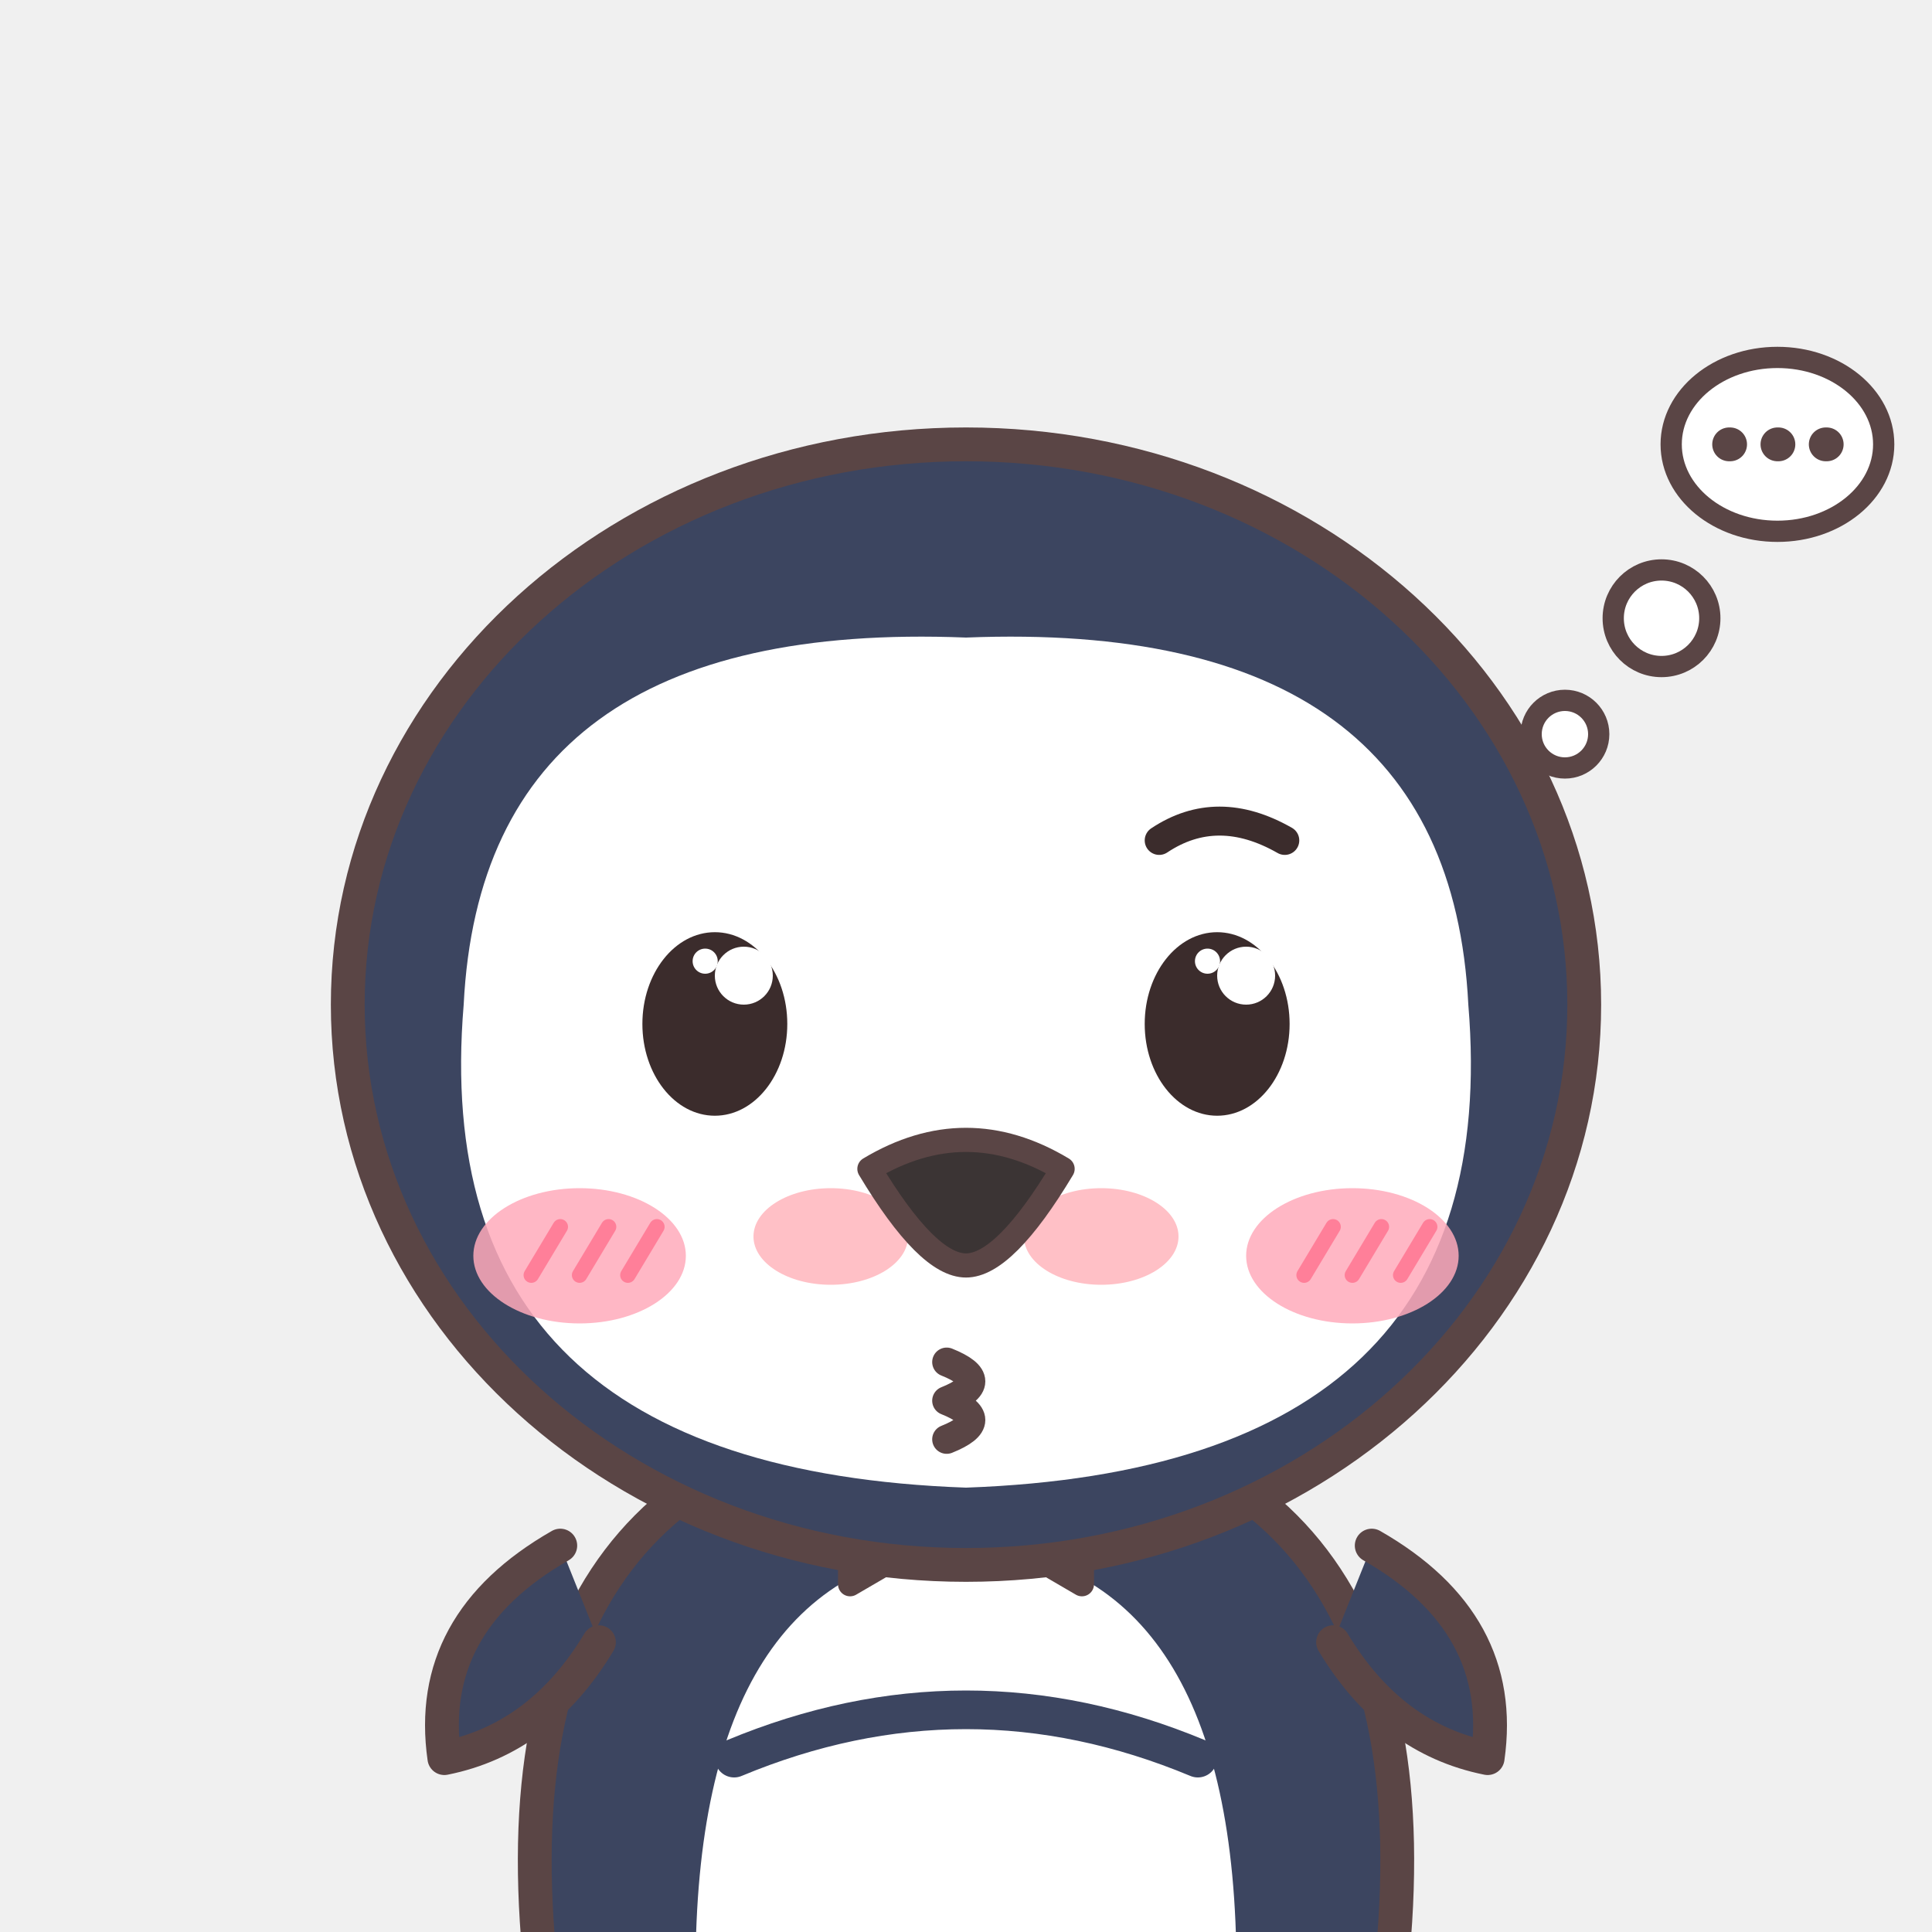
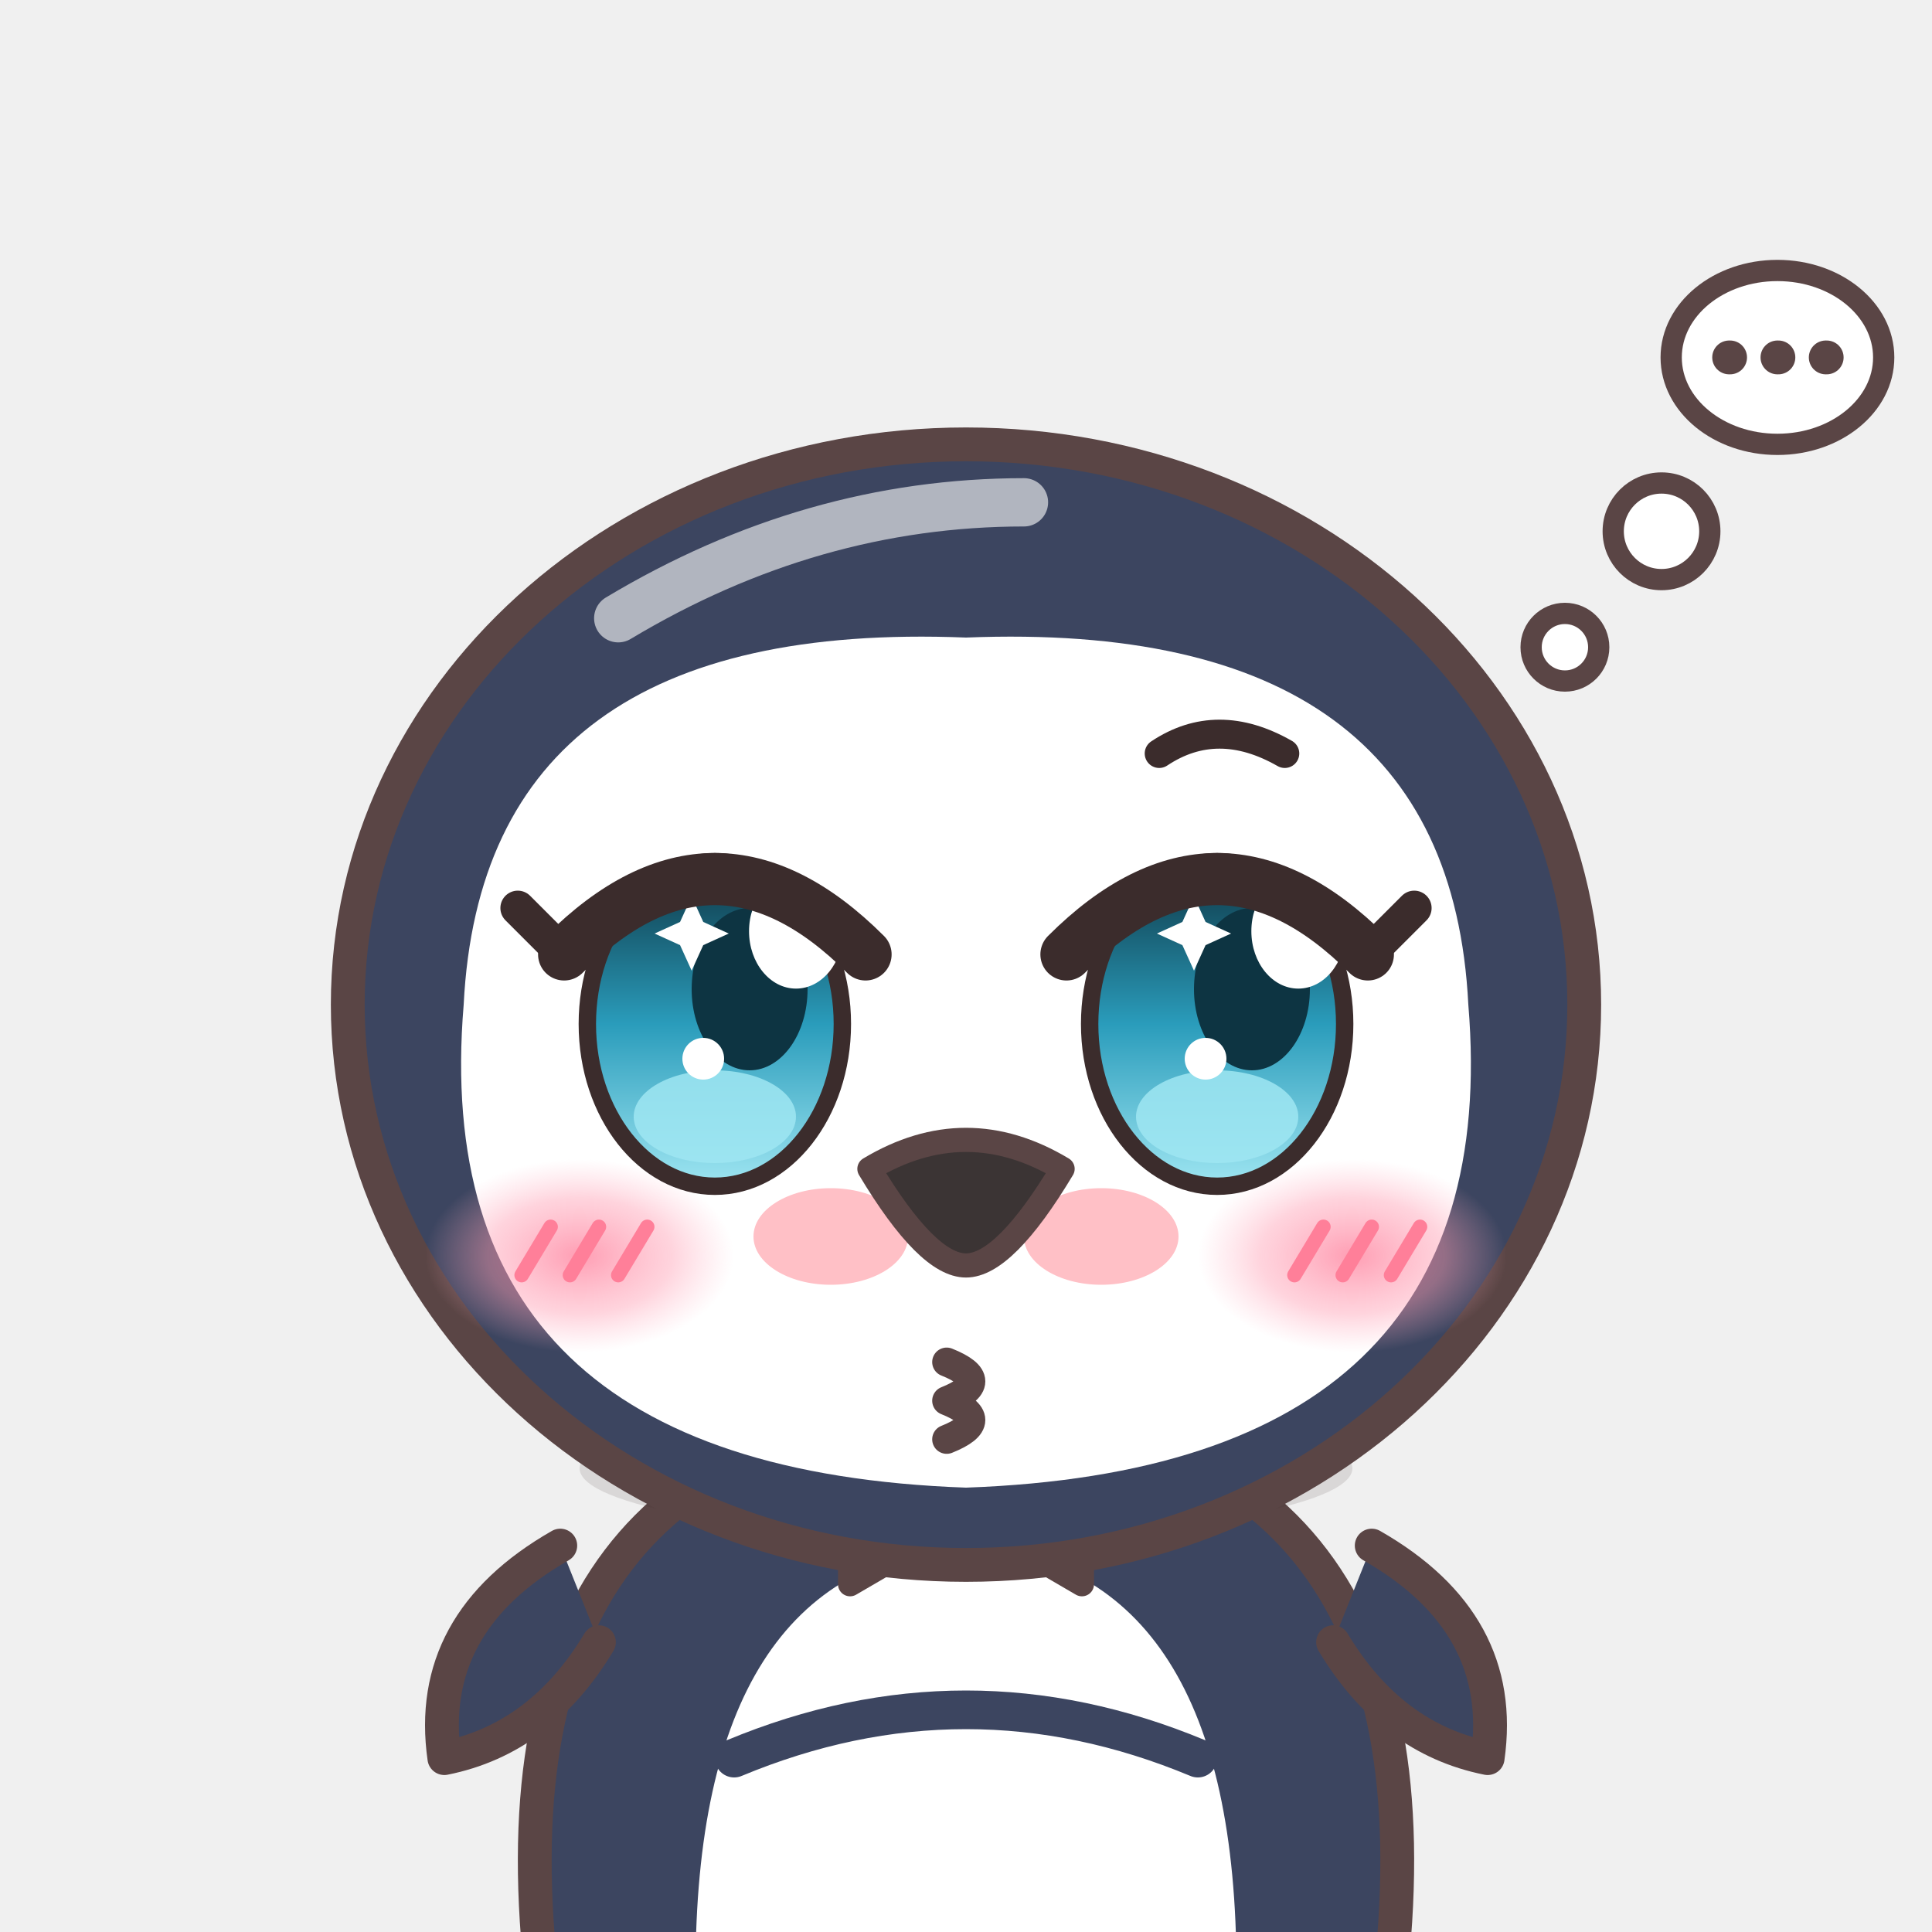
<svg xmlns="http://www.w3.org/2000/svg" viewBox="0 0 200 200" role="img" aria-label="フンボルトペンギン">
+   <defs>
+     <linearGradient id="penguin-iris" x1="0" y1="0" x2="0" y2="1">
+       <stop offset="0" stop-color="#0d3442" />
+       <stop offset="0.5" stop-color="#2a9cbb" />
+       <stop offset="1" stop-color="#9fe6f2" />
+     </linearGradient>
+     <radialGradient id="penguin-blush">
+       <stop offset="0" stop-color="#ff7d9a" stop-opacity="0.75" />
+       <stop offset="0.6" stop-color="#ff9fb4" stop-opacity="0.45" />
+       <stop offset="1" stop-color="#ffb3c4" stop-opacity="0" />
+     </radialGradient>
+   </defs>
  <path d="M56 204 Q50 148 100 146 Q150 148 144 204 Z" fill="#3c4560" stroke="#5a4545" stroke-width="3.5" stroke-linejoin="round" stroke-linecap="round" />
  <path d="M72 204 Q72 162 100 160 Q128 162 128 204 Z" fill="#fff" />
  <path d="M76 182 Q100 172 124 182" fill="none" stroke="#3c4560" stroke-width="4" stroke-linecap="round" />
  <path d="M88 150 L100 157 L88 164 Z M112 150 L100 157 L112 164 Z" fill="#5cc3dd" stroke="#5a4545" stroke-width="2.5" stroke-linejoin="round" stroke-linecap="round" />
  <circle cx="100" cy="157" r="3.5" fill="#5cc3dd" stroke="#5a4545" stroke-width="2.5" stroke-linejoin="round" stroke-linecap="round" />
  <path d="M58 160 q-14 8 -12 22 q10 -2 16 -12" fill="#3c4560" stroke="#5a4545" stroke-width="3.5" stroke-linejoin="round" stroke-linecap="round" />
  <path d="M142 160 q14 8 12 22 q-10 -2 -16 -12" fill="#3c4560" stroke="#5a4545" stroke-width="3.5" stroke-linejoin="round" stroke-linecap="round" />
+   <ellipse cx="100" cy="152" rx="40" ry="7" fill="#3b2c2c" opacity="0.13" />
  <ellipse cx="100" cy="104" rx="64" ry="58" fill="#3c4560" stroke="#5a4545" stroke-width="3.5" stroke-linejoin="round" stroke-linecap="round" />
  <path d="M48 104 Q50 64 100 66 Q150 64 152 104 Q156 152 100 154 Q44 152 48 104 Z" fill="#fff" />
  <ellipse cx="86" cy="128" rx="8" ry="5" fill="#ffc0c6" />
  <ellipse cx="114" cy="128" rx="8" ry="5" fill="#ffc0c6" />
  <path d="M90 121 Q100 115 110 121 Q104 131 100 131 Q96 131 90 121 Z" fill="#3b3434" stroke="#5a4545" stroke-width="2.5" stroke-linejoin="round" stroke-linecap="round" />
-   <ellipse cx="60" cy="130" rx="11" ry="7" fill="#ffaabb" opacity="0.85" />
-   <path d="M55 132 l3 -5 M60 132 l3 -5 M65 132 l3 -5" stroke="#ff7f99" stroke-width="1.6" stroke-linecap="round" />
-   <ellipse cx="140" cy="130" rx="11" ry="7" fill="#ffaabb" opacity="0.85" />
-   <path d="M135 132 l3 -5 M140 132 l3 -5 M145 132 l3 -5" stroke="#ff7f99" stroke-width="1.6" stroke-linecap="round" />
-   <path d="M120 87 Q126 83 133 87" fill="none" stroke="#3b2c2c" stroke-width="3" stroke-linecap="round" />
-   <ellipse cx="74" cy="106" rx="7.5" ry="9.5" fill="#3b2c2c" />
-   <circle cx="77" cy="101" r="3" fill="#fff" />
-   <circle cx="73" cy="99.5" r="1.3" fill="#fff" />
-   <ellipse cx="126" cy="106" rx="7.5" ry="9.5" fill="#3b2c2c" />
-   <circle cx="129" cy="101" r="3" fill="#fff" />
-   <circle cx="125" cy="99.5" r="1.3" fill="#fff" />
+   <path d="M64 64 Q84 52 106 52" fill="none" stroke="#fff" stroke-opacity="0.6" stroke-width="5" stroke-linecap="round" />
+   <ellipse cx="60" cy="130" rx="16" ry="10" fill="url(#penguin-blush)" />
+   <path d="M54 132 l3 -5 M59 132 l3 -5 M64 132 l3 -5" stroke="#ff7f99" stroke-width="1.5" stroke-linecap="round" />
+   <ellipse cx="140" cy="130" rx="16" ry="10" fill="url(#penguin-blush)" />
+   <path d="M134 132 l3 -5 M139 132 l3 -5 M144 132 l3 -5" stroke="#ff7f99" stroke-width="1.5" stroke-linecap="round" />
+   <path d="M120 78 Q126 74 133 78" fill="none" stroke="#3b2c2c" stroke-width="3" stroke-linecap="round" />
+   <g transform="translate(74 106) scale(1.2) translate(-74 -106)">
+     <ellipse cx="74" cy="106" rx="11" ry="14" fill="url(#penguin-iris)" stroke="#3b2c2c" stroke-width="1.5" />
+     <ellipse cx="77" cy="103" rx="5" ry="7" fill="#0d3442" />
+     <ellipse cx="74" cy="114" rx="7" ry="4" fill="#9fe6f2" opacity="0.85" />
+     <ellipse cx="81" cy="98" rx="4.05" ry="4.95" fill="#fff" />
+     <circle cx="73" cy="109" r="1.8" fill="#fff" />
+     <path d="M72 95 l1 2.2 2.2 1 -2.2 1 -1 2.2 -1 -2.2 -2.2 -1 2.2 -1z" fill="#fff" />
+     <path d="M61 100 Q74 87 87 100" fill="none" stroke="#3b2c2c" stroke-width="4.5" stroke-linecap="round" stroke-linejoin="round" />
+     <path d="M61 100 l-4 -4" fill="none" stroke="#3b2c2c" stroke-width="3" stroke-linecap="round" stroke-linejoin="round" />
+   </g>
+   <g transform="translate(126 106) scale(1.2) translate(-126 -106)">
+     <ellipse cx="126" cy="106" rx="11" ry="14" fill="url(#penguin-iris)" stroke="#3b2c2c" stroke-width="1.5" />
+     <ellipse cx="129" cy="103" rx="5" ry="7" fill="#0d3442" />
+     <ellipse cx="126" cy="114" rx="7" ry="4" fill="#9fe6f2" opacity="0.85" />
+     <ellipse cx="133" cy="98" rx="4.05" ry="4.95" fill="#fff" />
+     <circle cx="125" cy="109" r="1.8" fill="#fff" />
+     <path d="M124 95 l1 2.2 2.2 1 -2.2 1 -1 2.2 -1 -2.2 -2.2 -1 2.2 -1z" fill="#fff" />
+     <path d="M113 100 Q126 87 139 100" fill="none" stroke="#3b2c2c" stroke-width="4.5" stroke-linecap="round" stroke-linejoin="round" />
+     <path d="M139 100 l4 -4" fill="none" stroke="#3b2c2c" stroke-width="3" stroke-linecap="round" stroke-linejoin="round" />
+   </g>
  <path d="M98 141 q5 2 0 4 q5 2 0 4" fill="none" stroke="#5a4545" stroke-width="3" stroke-linecap="round" stroke-linejoin="round" />
-   <circle cx="162" cy="76" r="3.5" fill="#fff" stroke="#5a4545" stroke-width="2.2" stroke-linejoin="round" />
-   <circle cx="172" cy="64" r="5" fill="#fff" stroke="#5a4545" stroke-width="2.2" stroke-linejoin="round" />
-   <ellipse cx="184" cy="46" rx="11" ry="9" fill="#fff" stroke="#5a4545" stroke-width="2.2" stroke-linejoin="round" />
-   <path d="M179 46 h0.1 M184 46 h0.1 M189 46 h0.1" stroke="#5a4545" stroke-width="3.5" stroke-linecap="round" />
+   <circle cx="162" cy="67" r="3.5" fill="#fff" stroke="#5a4545" stroke-width="2.2" stroke-linejoin="round" />
+   <circle cx="172" cy="55" r="5" fill="#fff" stroke="#5a4545" stroke-width="2.2" stroke-linejoin="round" />
+   <ellipse cx="184" cy="37" rx="11" ry="9" fill="#fff" stroke="#5a4545" stroke-width="2.2" stroke-linejoin="round" />
+   <path d="M179 37 h0.1 M184 37 h0.1 M189 37 h0.1" stroke="#5a4545" stroke-width="3.5" stroke-linecap="round" />
</svg>
